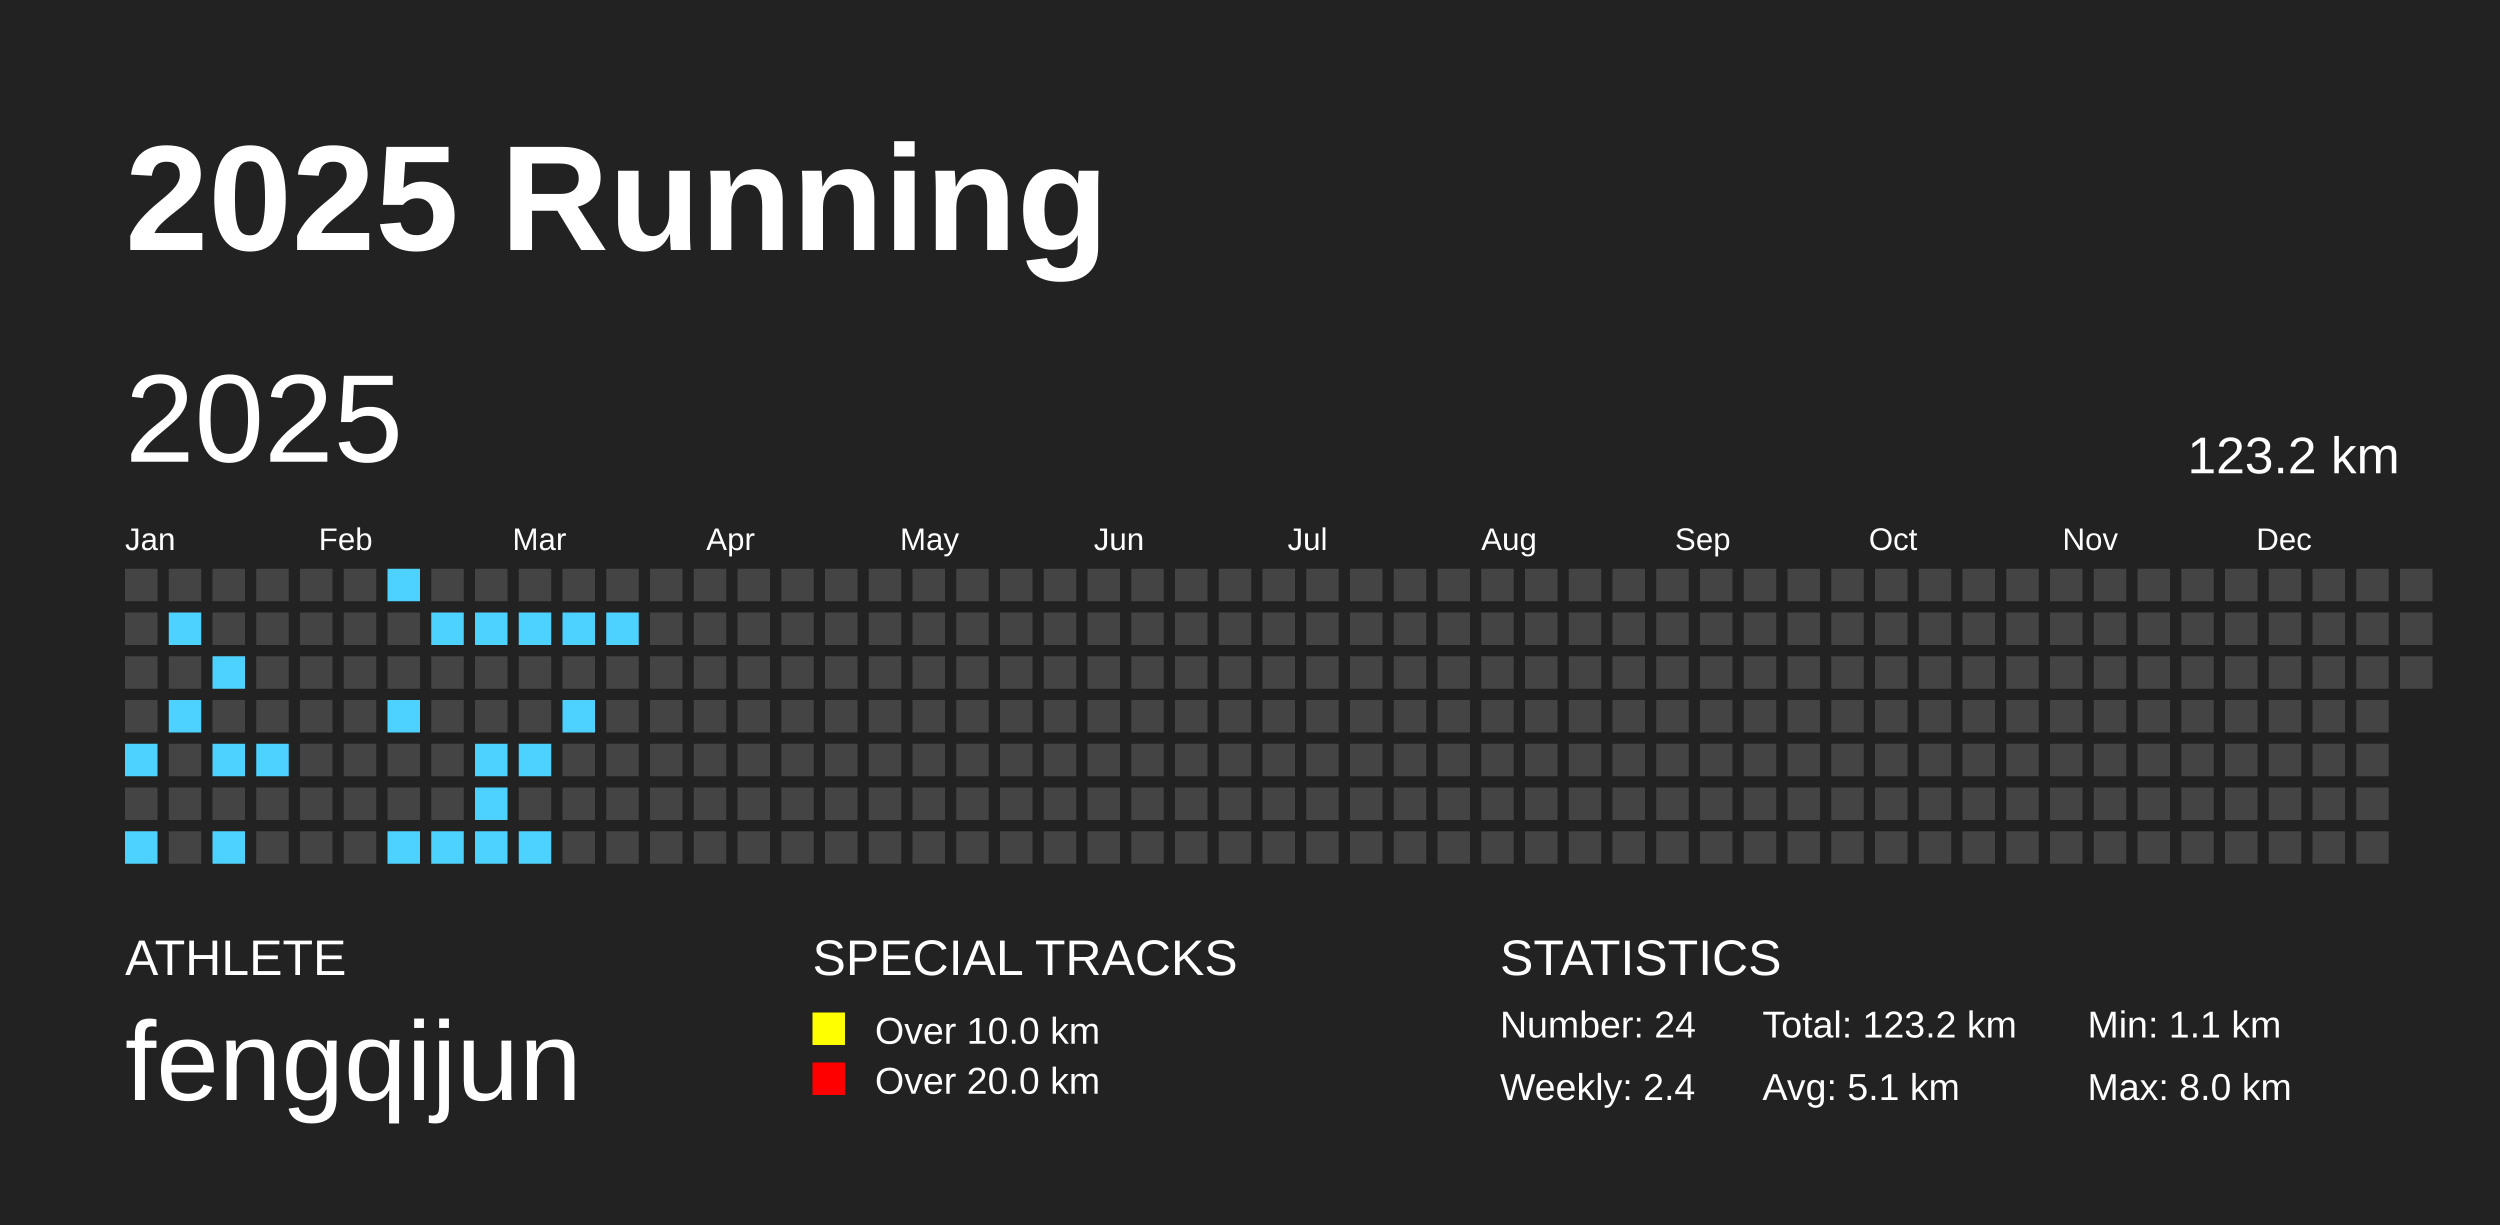
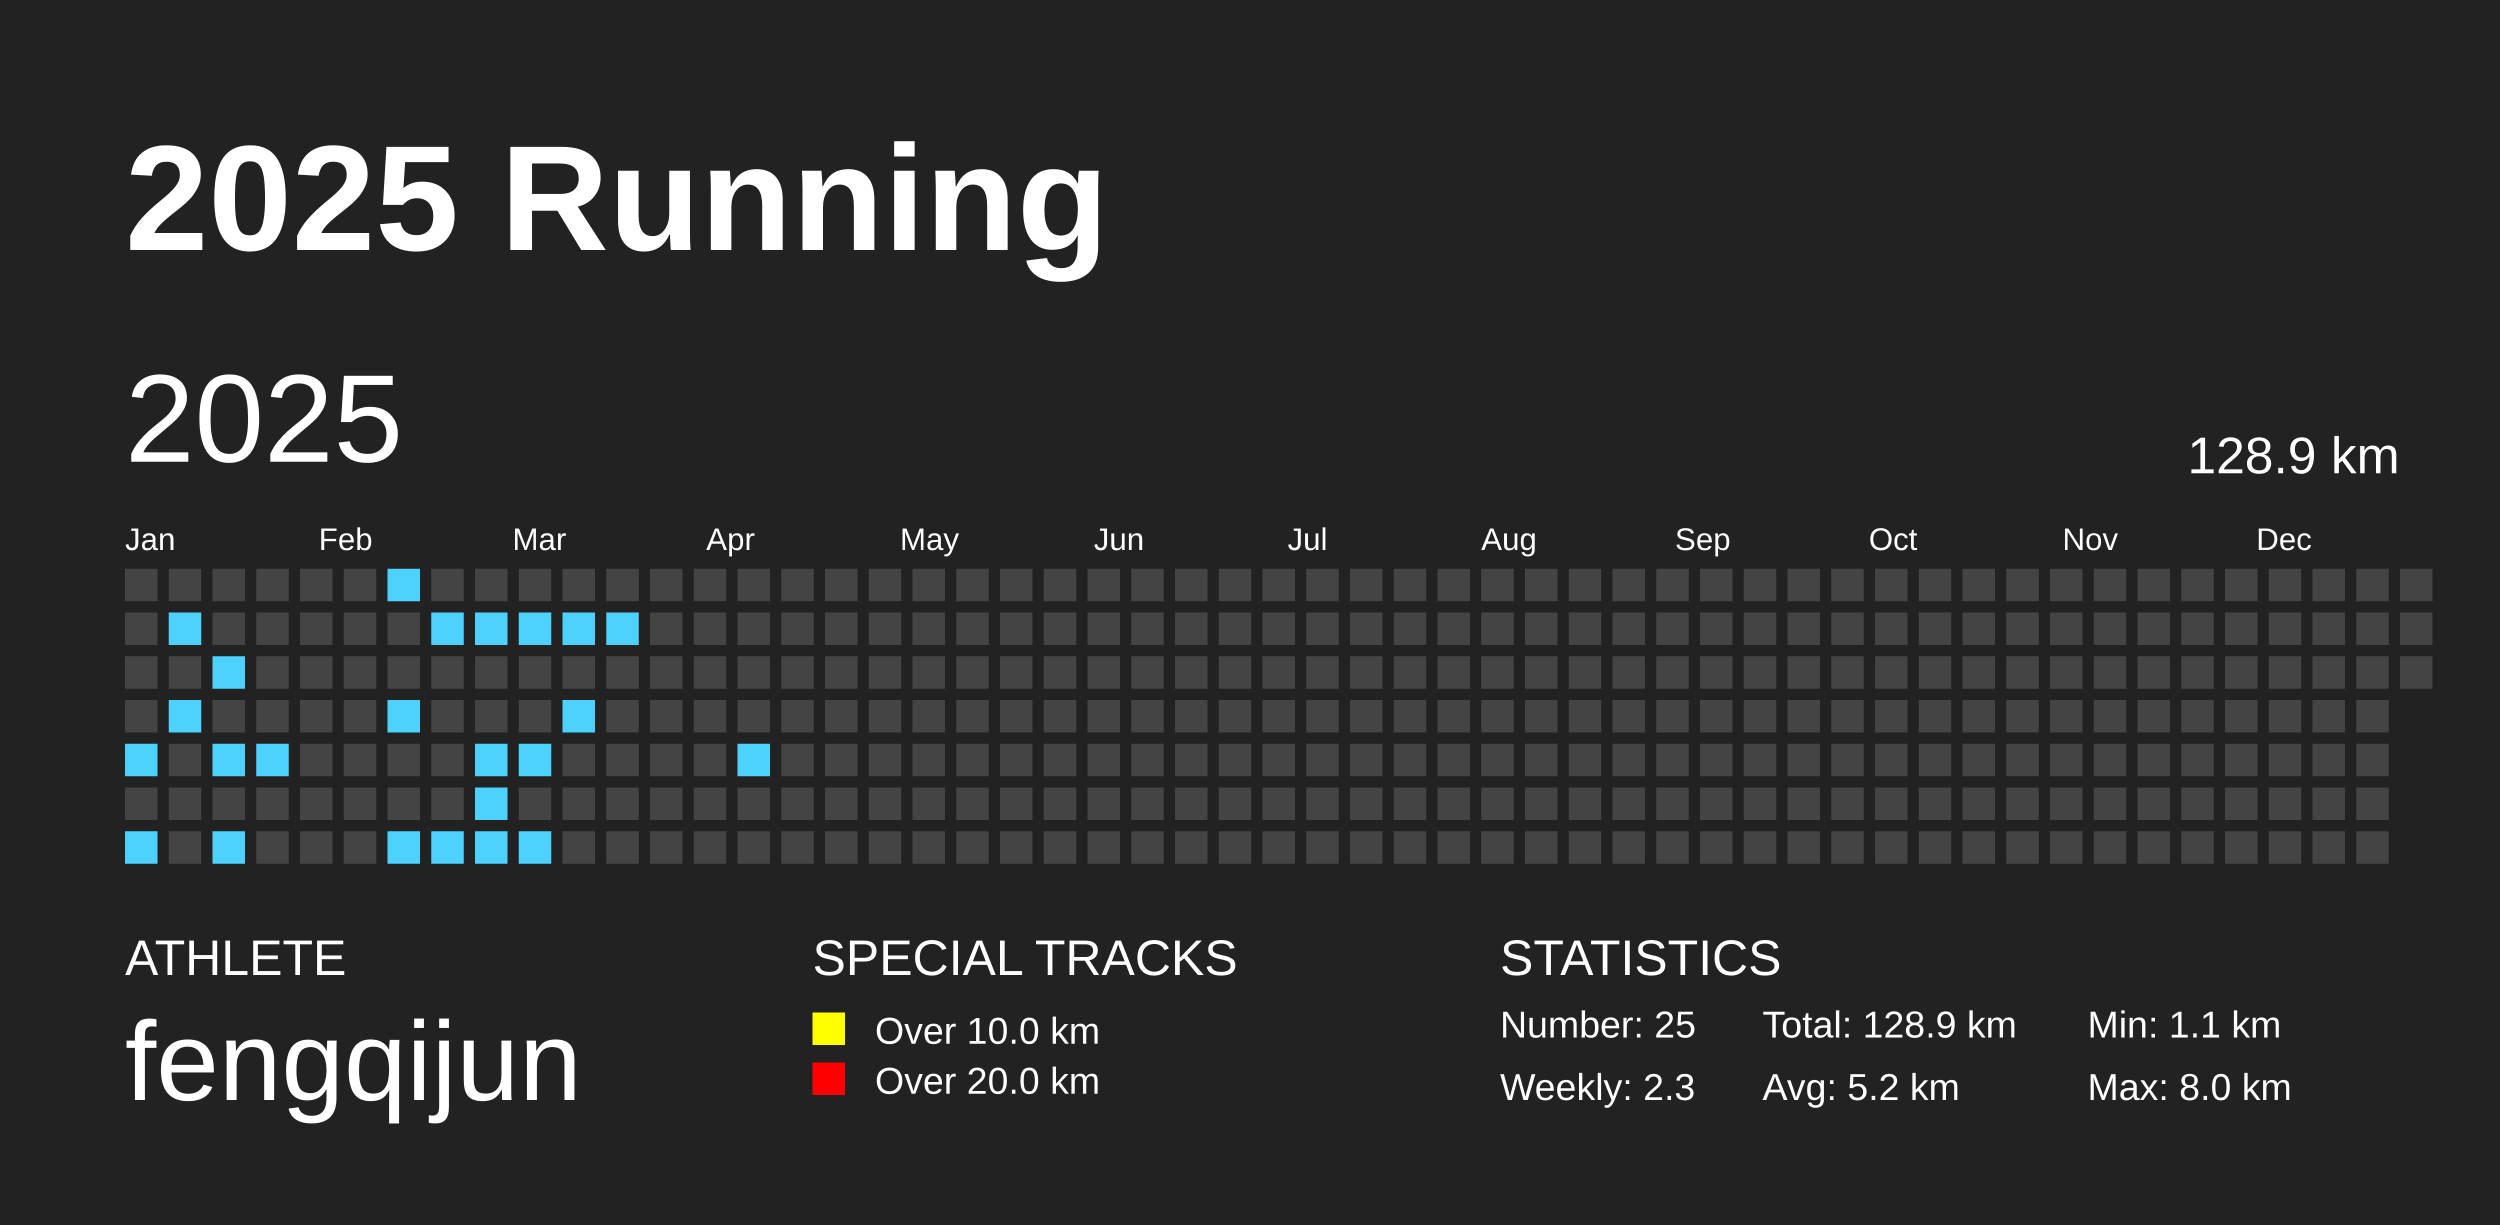
<svg xmlns="http://www.w3.org/2000/svg" baseProfile="full" height="98mm" version="1.1" viewBox="0,0,200,98" width="200mm">
  <defs />
  <rect fill="#222222" height="98" width="200" x="0" y="0" />
  <text fill="#FFFFFF" style="font-size:12px; font-family:Arial; font-weight:bold;" x="10" y="20">2025 Running</text>
  <text fill="#FFFFFF" style="font-size:4px; font-family:Arial" x="10" y="78">ATHLETE</text>
  <text fill="#FFFFFF" style="font-size:9px; font-family:Arial" x="10" y="88">fengqijun</text>
  <text fill="#FFFFFF" style="font-size:4px; font-family:Arial" x="65" y="78">SPECIAL TRACKS</text>
  <rect fill="yellow" height="2.6" width="2.6" x="65" y="81" />
  <text fill="#FFFFFF" style="font-size:3px; font-family:Arial" x="70" y="83.5">Over 10.0 km</text>
  <rect fill="red" height="2.6" width="2.6" x="65" y="85" />
  <text fill="#FFFFFF" style="font-size:3px; font-family:Arial" x="70" y="87.5">Over 20.0 km</text>
  <text fill="#FFFFFF" style="font-size:4px; font-family:Arial" x="120" y="78">STATISTICS</text>
-   <text fill="#FFFFFF" style="font-size:3px; font-family:Arial" x="120" y="83">Number: 24</text>
-   <text fill="#FFFFFF" style="font-size:3px; font-family:Arial" x="120" y="88">Weekly: 2.4</text>
-   <text fill="#FFFFFF" style="font-size:3px; font-family:Arial" x="141" y="83">Total: 123.2 km</text>
-   <text fill="#FFFFFF" style="font-size:3px; font-family:Arial" x="141" y="88">Avg: 5.1 km</text>
+   <text fill="#FFFFFF" style="font-size:3px; font-family:Arial" x="120" y="83">Number: 25</text>
+   <text fill="#FFFFFF" style="font-size:3px; font-family:Arial" x="120" y="88">Weekly: 2.3</text>
+   <text fill="#FFFFFF" style="font-size:3px; font-family:Arial" x="141" y="83">Total: 128.9 km</text>
+   <text fill="#FFFFFF" style="font-size:3px; font-family:Arial" x="141" y="88">Avg: 5.2 km</text>
  <text fill="#FFFFFF" style="font-size:3px; font-family:Arial" x="167" y="83">Min: 1.1 km</text>
  <text fill="#FFFFFF" style="font-size:3px; font-family:Arial" x="167" y="88">Max: 8.0 km</text>
  <text dominant-baseline="hanging" fill="#FFFFFF" style="font-size:10.0px; font-family:Arial;" x="10" y="30">2025</text>
-   <text dominant-baseline="hanging" fill="#FFFFFF" style="font-size:4.125px; font-family:Arial;" x="175" y="35">123.2 km</text>
+   <text dominant-baseline="hanging" fill="#FFFFFF" style="font-size:4.125px; font-family:Arial;" x="175" y="35">128.9 km</text>
  <text fill="#FFFFFF" style="font-size:2.5px; font-family:Arial" x="10.0" y="44">Jan</text>
  <text fill="#FFFFFF" style="font-size:2.5px; font-family:Arial" x="25.5" y="44">Feb</text>
  <text fill="#FFFFFF" style="font-size:2.5px; font-family:Arial" x="41.0" y="44">Mar</text>
  <text fill="#FFFFFF" style="font-size:2.5px; font-family:Arial" x="56.5" y="44">Apr</text>
  <text fill="#FFFFFF" style="font-size:2.5px; font-family:Arial" x="72.0" y="44">May</text>
  <text fill="#FFFFFF" style="font-size:2.5px; font-family:Arial" x="87.5" y="44">Jun</text>
  <text fill="#FFFFFF" style="font-size:2.5px; font-family:Arial" x="103.0" y="44">Jul</text>
  <text fill="#FFFFFF" style="font-size:2.5px; font-family:Arial" x="118.5" y="44">Aug</text>
  <text fill="#FFFFFF" style="font-size:2.5px; font-family:Arial" x="134.0" y="44">Sep</text>
  <text fill="#FFFFFF" style="font-size:2.5px; font-family:Arial" x="149.5" y="44">Oct</text>
  <text fill="#FFFFFF" style="font-size:2.5px; font-family:Arial" x="165.0" y="44">Nov</text>
  <text fill="#FFFFFF" style="font-size:2.5px; font-family:Arial" x="180.5" y="44">Dec</text>
  <rect fill="#444444" height="2.6" width="2.6" x="10.0" y="45.5" />
  <rect fill="#444444" height="2.6" width="2.6" x="10.0" y="49.0" />
  <rect fill="#444444" height="2.6" width="2.6" x="10.0" y="52.5" />
  <rect fill="#444444" height="2.6" width="2.6" x="10.0" y="56.0" />
  <rect fill="#4DD2FF" height="2.6" width="2.6" x="10.0" y="59.5" />
  <rect fill="#444444" height="2.6" width="2.6" x="10.0" y="63.0" />
  <rect fill="#4DD2FF" height="2.6" width="2.6" x="10.0" y="66.5" />
  <rect fill="#444444" height="2.6" width="2.6" x="13.5" y="45.5" />
  <rect fill="#4DD2FF" height="2.6" width="2.6" x="13.5" y="49.0" />
  <rect fill="#444444" height="2.6" width="2.6" x="13.5" y="52.5" />
  <rect fill="#4DD2FF" height="2.6" width="2.6" x="13.5" y="56.0" />
  <rect fill="#444444" height="2.6" width="2.6" x="13.5" y="59.5" />
  <rect fill="#444444" height="2.6" width="2.6" x="13.5" y="63.0" />
  <rect fill="#444444" height="2.6" width="2.6" x="13.5" y="66.5" />
  <rect fill="#444444" height="2.6" width="2.6" x="17.0" y="45.5" />
  <rect fill="#444444" height="2.6" width="2.6" x="17.0" y="49.0" />
  <rect fill="#4DD2FF" height="2.6" width="2.6" x="17.0" y="52.5" />
  <rect fill="#444444" height="2.6" width="2.6" x="17.0" y="56.0" />
  <rect fill="#4DD2FF" height="2.6" width="2.6" x="17.0" y="59.5" />
  <rect fill="#444444" height="2.6" width="2.6" x="17.0" y="63.0" />
  <rect fill="#4DD2FF" height="2.6" width="2.6" x="17.0" y="66.5" />
  <rect fill="#444444" height="2.6" width="2.6" x="20.5" y="45.5" />
  <rect fill="#444444" height="2.6" width="2.6" x="20.5" y="49.0" />
  <rect fill="#444444" height="2.6" width="2.6" x="20.5" y="52.5" />
  <rect fill="#444444" height="2.6" width="2.6" x="20.5" y="56.0" />
  <rect fill="#4DD2FF" height="2.6" width="2.6" x="20.5" y="59.5" />
  <rect fill="#444444" height="2.6" width="2.6" x="20.5" y="63.0" />
  <rect fill="#444444" height="2.6" width="2.6" x="20.5" y="66.5" />
  <rect fill="#444444" height="2.6" width="2.6" x="24.0" y="45.5" />
  <rect fill="#444444" height="2.6" width="2.6" x="24.0" y="49.0" />
  <rect fill="#444444" height="2.6" width="2.6" x="24.0" y="52.5" />
  <rect fill="#444444" height="2.6" width="2.6" x="24.0" y="56.0" />
  <rect fill="#444444" height="2.6" width="2.6" x="24.0" y="59.5" />
  <rect fill="#444444" height="2.6" width="2.6" x="24.0" y="63.0" />
  <rect fill="#444444" height="2.6" width="2.6" x="24.0" y="66.5" />
  <rect fill="#444444" height="2.6" width="2.6" x="27.5" y="45.5" />
  <rect fill="#444444" height="2.6" width="2.6" x="27.5" y="49.0" />
  <rect fill="#444444" height="2.6" width="2.6" x="27.5" y="52.5" />
  <rect fill="#444444" height="2.6" width="2.6" x="27.5" y="56.0" />
  <rect fill="#444444" height="2.6" width="2.6" x="27.5" y="59.5" />
  <rect fill="#444444" height="2.6" width="2.6" x="27.5" y="63.0" />
  <rect fill="#444444" height="2.6" width="2.6" x="27.5" y="66.5" />
  <rect fill="#4DD2FF" height="2.6" width="2.6" x="31.0" y="45.5" />
  <rect fill="#444444" height="2.6" width="2.6" x="31.0" y="49.0" />
  <rect fill="#444444" height="2.6" width="2.6" x="31.0" y="52.5" />
  <rect fill="#4DD2FF" height="2.6" width="2.6" x="31.0" y="56.0" />
  <rect fill="#444444" height="2.6" width="2.6" x="31.0" y="59.5" />
  <rect fill="#444444" height="2.6" width="2.6" x="31.0" y="63.0" />
  <rect fill="#4DD2FF" height="2.6" width="2.6" x="31.0" y="66.5" />
  <rect fill="#444444" height="2.6" width="2.6" x="34.5" y="45.5" />
  <rect fill="#4DD2FF" height="2.6" width="2.6" x="34.5" y="49.0" />
  <rect fill="#444444" height="2.6" width="2.6" x="34.5" y="52.5" />
  <rect fill="#444444" height="2.6" width="2.6" x="34.5" y="56.0" />
  <rect fill="#444444" height="2.6" width="2.6" x="34.5" y="59.5" />
  <rect fill="#444444" height="2.6" width="2.6" x="34.5" y="63.0" />
  <rect fill="#4DD2FF" height="2.6" width="2.6" x="34.5" y="66.5" />
  <rect fill="#444444" height="2.6" width="2.6" x="38.0" y="45.5" />
  <rect fill="#4DD2FF" height="2.6" width="2.6" x="38.0" y="49.0" />
  <rect fill="#444444" height="2.6" width="2.6" x="38.0" y="52.5" />
  <rect fill="#444444" height="2.6" width="2.6" x="38.0" y="56.0" />
  <rect fill="#4DD2FF" height="2.6" width="2.6" x="38.0" y="59.5" />
  <rect fill="#4DD2FF" height="2.6" width="2.6" x="38.0" y="63.0" />
  <rect fill="#4DD2FF" height="2.6" width="2.6" x="38.0" y="66.5" />
  <rect fill="#444444" height="2.6" width="2.6" x="41.5" y="45.5" />
  <rect fill="#4DD2FF" height="2.6" width="2.6" x="41.5" y="49.0" />
  <rect fill="#444444" height="2.6" width="2.6" x="41.5" y="52.5" />
  <rect fill="#444444" height="2.6" width="2.6" x="41.5" y="56.0" />
  <rect fill="#4DD2FF" height="2.6" width="2.6" x="41.5" y="59.5" />
  <rect fill="#444444" height="2.6" width="2.6" x="41.5" y="63.0" />
  <rect fill="#4DD2FF" height="2.6" width="2.6" x="41.5" y="66.5" />
  <rect fill="#444444" height="2.6" width="2.6" x="45.0" y="45.5" />
  <rect fill="#4DD2FF" height="2.6" width="2.6" x="45.0" y="49.0" />
  <rect fill="#444444" height="2.6" width="2.6" x="45.0" y="52.5" />
  <rect fill="#4DD2FF" height="2.6" width="2.6" x="45.0" y="56.0" />
  <rect fill="#444444" height="2.6" width="2.6" x="45.0" y="59.5" />
  <rect fill="#444444" height="2.6" width="2.6" x="45.0" y="63.0" />
  <rect fill="#444444" height="2.6" width="2.6" x="45.0" y="66.5" />
  <rect fill="#444444" height="2.6" width="2.6" x="48.5" y="45.5" />
  <rect fill="#4DD2FF" height="2.6" width="2.6" x="48.5" y="49.0" />
  <rect fill="#444444" height="2.6" width="2.6" x="48.5" y="52.5" />
  <rect fill="#444444" height="2.6" width="2.6" x="48.5" y="56.0" />
  <rect fill="#444444" height="2.6" width="2.6" x="48.5" y="59.5" />
  <rect fill="#444444" height="2.6" width="2.6" x="48.5" y="63.0" />
  <rect fill="#444444" height="2.6" width="2.6" x="48.5" y="66.5" />
  <rect fill="#444444" height="2.6" width="2.6" x="52.0" y="45.5" />
  <rect fill="#444444" height="2.6" width="2.6" x="52.0" y="49.0" />
  <rect fill="#444444" height="2.6" width="2.6" x="52.0" y="52.5" />
  <rect fill="#444444" height="2.6" width="2.6" x="52.0" y="56.0" />
  <rect fill="#444444" height="2.6" width="2.6" x="52.0" y="59.5" />
  <rect fill="#444444" height="2.6" width="2.6" x="52.0" y="63.0" />
  <rect fill="#444444" height="2.6" width="2.6" x="52.0" y="66.5" />
  <rect fill="#444444" height="2.6" width="2.6" x="55.5" y="45.5" />
  <rect fill="#444444" height="2.6" width="2.6" x="55.5" y="49.0" />
  <rect fill="#444444" height="2.6" width="2.6" x="55.5" y="52.5" />
  <rect fill="#444444" height="2.6" width="2.6" x="55.5" y="56.0" />
  <rect fill="#444444" height="2.6" width="2.6" x="55.5" y="59.5" />
  <rect fill="#444444" height="2.6" width="2.6" x="55.5" y="63.0" />
  <rect fill="#444444" height="2.6" width="2.6" x="55.5" y="66.5" />
  <rect fill="#444444" height="2.6" width="2.6" x="59.0" y="45.5" />
  <rect fill="#444444" height="2.6" width="2.6" x="59.0" y="49.0" />
  <rect fill="#444444" height="2.6" width="2.6" x="59.0" y="52.5" />
  <rect fill="#444444" height="2.6" width="2.6" x="59.0" y="56.0" />
-   <rect fill="#444444" height="2.6" width="2.6" x="59.0" y="59.5" />
+   <rect fill="#4DD2FF" height="2.6" width="2.6" x="59.0" y="59.5" />
  <rect fill="#444444" height="2.6" width="2.6" x="59.0" y="63.0" />
  <rect fill="#444444" height="2.6" width="2.6" x="59.0" y="66.5" />
  <rect fill="#444444" height="2.6" width="2.6" x="62.5" y="45.5" />
  <rect fill="#444444" height="2.6" width="2.6" x="62.5" y="49.0" />
  <rect fill="#444444" height="2.6" width="2.6" x="62.5" y="52.5" />
  <rect fill="#444444" height="2.6" width="2.6" x="62.5" y="56.0" />
  <rect fill="#444444" height="2.6" width="2.6" x="62.5" y="59.5" />
  <rect fill="#444444" height="2.6" width="2.6" x="62.5" y="63.0" />
  <rect fill="#444444" height="2.6" width="2.6" x="62.5" y="66.5" />
  <rect fill="#444444" height="2.6" width="2.6" x="66.0" y="45.5" />
  <rect fill="#444444" height="2.6" width="2.6" x="66.0" y="49.0" />
  <rect fill="#444444" height="2.6" width="2.6" x="66.0" y="52.5" />
  <rect fill="#444444" height="2.6" width="2.6" x="66.0" y="56.0" />
  <rect fill="#444444" height="2.6" width="2.6" x="66.0" y="59.5" />
  <rect fill="#444444" height="2.6" width="2.6" x="66.0" y="63.0" />
  <rect fill="#444444" height="2.6" width="2.6" x="66.0" y="66.5" />
  <rect fill="#444444" height="2.6" width="2.6" x="69.5" y="45.5" />
  <rect fill="#444444" height="2.6" width="2.6" x="69.5" y="49.0" />
  <rect fill="#444444" height="2.6" width="2.6" x="69.5" y="52.5" />
  <rect fill="#444444" height="2.6" width="2.6" x="69.5" y="56.0" />
  <rect fill="#444444" height="2.6" width="2.6" x="69.5" y="59.5" />
  <rect fill="#444444" height="2.6" width="2.6" x="69.5" y="63.0" />
  <rect fill="#444444" height="2.6" width="2.6" x="69.5" y="66.5" />
  <rect fill="#444444" height="2.6" width="2.6" x="73.0" y="45.5" />
  <rect fill="#444444" height="2.6" width="2.6" x="73.0" y="49.0" />
  <rect fill="#444444" height="2.6" width="2.6" x="73.0" y="52.5" />
  <rect fill="#444444" height="2.6" width="2.6" x="73.0" y="56.0" />
  <rect fill="#444444" height="2.6" width="2.6" x="73.0" y="59.5" />
  <rect fill="#444444" height="2.6" width="2.6" x="73.0" y="63.0" />
  <rect fill="#444444" height="2.6" width="2.6" x="73.0" y="66.5" />
  <rect fill="#444444" height="2.6" width="2.6" x="76.5" y="45.5" />
  <rect fill="#444444" height="2.6" width="2.6" x="76.5" y="49.0" />
  <rect fill="#444444" height="2.6" width="2.6" x="76.5" y="52.5" />
  <rect fill="#444444" height="2.6" width="2.6" x="76.5" y="56.0" />
  <rect fill="#444444" height="2.6" width="2.6" x="76.5" y="59.5" />
  <rect fill="#444444" height="2.6" width="2.6" x="76.5" y="63.0" />
  <rect fill="#444444" height="2.6" width="2.6" x="76.5" y="66.5" />
  <rect fill="#444444" height="2.6" width="2.6" x="80.0" y="45.5" />
  <rect fill="#444444" height="2.6" width="2.6" x="80.0" y="49.0" />
  <rect fill="#444444" height="2.6" width="2.6" x="80.0" y="52.5" />
  <rect fill="#444444" height="2.6" width="2.6" x="80.0" y="56.0" />
  <rect fill="#444444" height="2.6" width="2.6" x="80.0" y="59.5" />
  <rect fill="#444444" height="2.6" width="2.6" x="80.0" y="63.0" />
  <rect fill="#444444" height="2.6" width="2.6" x="80.0" y="66.5" />
  <rect fill="#444444" height="2.6" width="2.6" x="83.5" y="45.5" />
  <rect fill="#444444" height="2.6" width="2.6" x="83.5" y="49.0" />
  <rect fill="#444444" height="2.6" width="2.6" x="83.5" y="52.5" />
  <rect fill="#444444" height="2.6" width="2.6" x="83.5" y="56.0" />
  <rect fill="#444444" height="2.6" width="2.6" x="83.5" y="59.5" />
  <rect fill="#444444" height="2.6" width="2.6" x="83.5" y="63.0" />
  <rect fill="#444444" height="2.6" width="2.6" x="83.5" y="66.5" />
  <rect fill="#444444" height="2.6" width="2.6" x="87.0" y="45.5" />
  <rect fill="#444444" height="2.6" width="2.6" x="87.0" y="49.0" />
  <rect fill="#444444" height="2.6" width="2.6" x="87.0" y="52.5" />
  <rect fill="#444444" height="2.6" width="2.6" x="87.0" y="56.0" />
  <rect fill="#444444" height="2.6" width="2.6" x="87.0" y="59.5" />
  <rect fill="#444444" height="2.6" width="2.6" x="87.0" y="63.0" />
  <rect fill="#444444" height="2.6" width="2.6" x="87.0" y="66.5" />
  <rect fill="#444444" height="2.6" width="2.6" x="90.5" y="45.5" />
  <rect fill="#444444" height="2.6" width="2.6" x="90.5" y="49.0" />
  <rect fill="#444444" height="2.6" width="2.6" x="90.5" y="52.5" />
  <rect fill="#444444" height="2.6" width="2.6" x="90.5" y="56.0" />
  <rect fill="#444444" height="2.6" width="2.6" x="90.5" y="59.5" />
  <rect fill="#444444" height="2.6" width="2.6" x="90.5" y="63.0" />
  <rect fill="#444444" height="2.6" width="2.6" x="90.5" y="66.5" />
  <rect fill="#444444" height="2.6" width="2.6" x="94.0" y="45.5" />
  <rect fill="#444444" height="2.6" width="2.6" x="94.0" y="49.0" />
  <rect fill="#444444" height="2.6" width="2.6" x="94.0" y="52.5" />
  <rect fill="#444444" height="2.6" width="2.6" x="94.0" y="56.0" />
  <rect fill="#444444" height="2.6" width="2.6" x="94.0" y="59.5" />
  <rect fill="#444444" height="2.6" width="2.6" x="94.0" y="63.0" />
  <rect fill="#444444" height="2.6" width="2.6" x="94.0" y="66.5" />
  <rect fill="#444444" height="2.6" width="2.6" x="97.5" y="45.5" />
  <rect fill="#444444" height="2.6" width="2.6" x="97.5" y="49.0" />
  <rect fill="#444444" height="2.6" width="2.6" x="97.5" y="52.5" />
  <rect fill="#444444" height="2.6" width="2.6" x="97.5" y="56.0" />
  <rect fill="#444444" height="2.6" width="2.6" x="97.5" y="59.5" />
  <rect fill="#444444" height="2.6" width="2.6" x="97.5" y="63.0" />
  <rect fill="#444444" height="2.6" width="2.6" x="97.5" y="66.5" />
  <rect fill="#444444" height="2.6" width="2.6" x="101.0" y="45.5" />
  <rect fill="#444444" height="2.6" width="2.6" x="101.0" y="49.0" />
  <rect fill="#444444" height="2.6" width="2.6" x="101.0" y="52.5" />
  <rect fill="#444444" height="2.6" width="2.6" x="101.0" y="56.0" />
  <rect fill="#444444" height="2.6" width="2.6" x="101.0" y="59.5" />
  <rect fill="#444444" height="2.6" width="2.6" x="101.0" y="63.0" />
  <rect fill="#444444" height="2.6" width="2.6" x="101.0" y="66.5" />
  <rect fill="#444444" height="2.6" width="2.6" x="104.5" y="45.5" />
  <rect fill="#444444" height="2.6" width="2.6" x="104.5" y="49.0" />
  <rect fill="#444444" height="2.6" width="2.6" x="104.5" y="52.5" />
  <rect fill="#444444" height="2.6" width="2.6" x="104.5" y="56.0" />
  <rect fill="#444444" height="2.6" width="2.6" x="104.5" y="59.5" />
  <rect fill="#444444" height="2.6" width="2.6" x="104.5" y="63.0" />
  <rect fill="#444444" height="2.6" width="2.6" x="104.5" y="66.5" />
  <rect fill="#444444" height="2.6" width="2.6" x="108.0" y="45.5" />
  <rect fill="#444444" height="2.6" width="2.6" x="108.0" y="49.0" />
  <rect fill="#444444" height="2.6" width="2.6" x="108.0" y="52.5" />
  <rect fill="#444444" height="2.6" width="2.6" x="108.0" y="56.0" />
  <rect fill="#444444" height="2.6" width="2.6" x="108.0" y="59.5" />
  <rect fill="#444444" height="2.6" width="2.6" x="108.0" y="63.0" />
  <rect fill="#444444" height="2.6" width="2.6" x="108.0" y="66.5" />
  <rect fill="#444444" height="2.6" width="2.6" x="111.5" y="45.5" />
  <rect fill="#444444" height="2.6" width="2.6" x="111.5" y="49.0" />
  <rect fill="#444444" height="2.6" width="2.6" x="111.5" y="52.5" />
  <rect fill="#444444" height="2.6" width="2.6" x="111.5" y="56.0" />
  <rect fill="#444444" height="2.6" width="2.6" x="111.5" y="59.5" />
  <rect fill="#444444" height="2.6" width="2.6" x="111.5" y="63.0" />
  <rect fill="#444444" height="2.6" width="2.6" x="111.5" y="66.5" />
  <rect fill="#444444" height="2.6" width="2.6" x="115.0" y="45.5" />
  <rect fill="#444444" height="2.6" width="2.6" x="115.0" y="49.0" />
  <rect fill="#444444" height="2.6" width="2.6" x="115.0" y="52.5" />
  <rect fill="#444444" height="2.6" width="2.6" x="115.0" y="56.0" />
  <rect fill="#444444" height="2.6" width="2.6" x="115.0" y="59.5" />
  <rect fill="#444444" height="2.6" width="2.6" x="115.0" y="63.0" />
  <rect fill="#444444" height="2.6" width="2.6" x="115.0" y="66.5" />
  <rect fill="#444444" height="2.6" width="2.6" x="118.5" y="45.5" />
  <rect fill="#444444" height="2.6" width="2.6" x="118.5" y="49.0" />
  <rect fill="#444444" height="2.6" width="2.6" x="118.5" y="52.5" />
  <rect fill="#444444" height="2.6" width="2.6" x="118.5" y="56.0" />
  <rect fill="#444444" height="2.6" width="2.6" x="118.5" y="59.5" />
  <rect fill="#444444" height="2.6" width="2.6" x="118.5" y="63.0" />
  <rect fill="#444444" height="2.6" width="2.6" x="118.5" y="66.5" />
  <rect fill="#444444" height="2.6" width="2.6" x="122.0" y="45.5" />
  <rect fill="#444444" height="2.6" width="2.6" x="122.0" y="49.0" />
  <rect fill="#444444" height="2.6" width="2.6" x="122.0" y="52.5" />
  <rect fill="#444444" height="2.6" width="2.6" x="122.0" y="56.0" />
  <rect fill="#444444" height="2.6" width="2.6" x="122.0" y="59.5" />
  <rect fill="#444444" height="2.6" width="2.6" x="122.0" y="63.0" />
  <rect fill="#444444" height="2.6" width="2.6" x="122.0" y="66.5" />
  <rect fill="#444444" height="2.6" width="2.6" x="125.5" y="45.5" />
  <rect fill="#444444" height="2.6" width="2.6" x="125.5" y="49.0" />
  <rect fill="#444444" height="2.6" width="2.6" x="125.5" y="52.5" />
  <rect fill="#444444" height="2.6" width="2.6" x="125.5" y="56.0" />
  <rect fill="#444444" height="2.6" width="2.6" x="125.5" y="59.5" />
  <rect fill="#444444" height="2.6" width="2.6" x="125.5" y="63.0" />
  <rect fill="#444444" height="2.6" width="2.6" x="125.5" y="66.5" />
  <rect fill="#444444" height="2.6" width="2.6" x="129.0" y="45.5" />
  <rect fill="#444444" height="2.6" width="2.6" x="129.0" y="49.0" />
  <rect fill="#444444" height="2.6" width="2.6" x="129.0" y="52.5" />
  <rect fill="#444444" height="2.6" width="2.6" x="129.0" y="56.0" />
  <rect fill="#444444" height="2.6" width="2.6" x="129.0" y="59.5" />
  <rect fill="#444444" height="2.6" width="2.6" x="129.0" y="63.0" />
  <rect fill="#444444" height="2.6" width="2.6" x="129.0" y="66.5" />
  <rect fill="#444444" height="2.6" width="2.6" x="132.5" y="45.5" />
  <rect fill="#444444" height="2.6" width="2.6" x="132.5" y="49.0" />
  <rect fill="#444444" height="2.6" width="2.6" x="132.5" y="52.5" />
  <rect fill="#444444" height="2.6" width="2.6" x="132.5" y="56.0" />
  <rect fill="#444444" height="2.6" width="2.6" x="132.5" y="59.5" />
  <rect fill="#444444" height="2.6" width="2.6" x="132.5" y="63.0" />
  <rect fill="#444444" height="2.6" width="2.6" x="132.5" y="66.5" />
  <rect fill="#444444" height="2.6" width="2.6" x="136.0" y="45.5" />
  <rect fill="#444444" height="2.6" width="2.6" x="136.0" y="49.0" />
  <rect fill="#444444" height="2.6" width="2.6" x="136.0" y="52.5" />
  <rect fill="#444444" height="2.6" width="2.6" x="136.0" y="56.0" />
  <rect fill="#444444" height="2.6" width="2.6" x="136.0" y="59.5" />
  <rect fill="#444444" height="2.6" width="2.6" x="136.0" y="63.0" />
  <rect fill="#444444" height="2.6" width="2.6" x="136.0" y="66.5" />
  <rect fill="#444444" height="2.6" width="2.6" x="139.5" y="45.5" />
  <rect fill="#444444" height="2.6" width="2.6" x="139.5" y="49.0" />
  <rect fill="#444444" height="2.6" width="2.6" x="139.5" y="52.5" />
  <rect fill="#444444" height="2.6" width="2.6" x="139.5" y="56.0" />
  <rect fill="#444444" height="2.6" width="2.6" x="139.5" y="59.5" />
  <rect fill="#444444" height="2.6" width="2.6" x="139.5" y="63.0" />
  <rect fill="#444444" height="2.6" width="2.6" x="139.5" y="66.5" />
  <rect fill="#444444" height="2.6" width="2.6" x="143.0" y="45.5" />
  <rect fill="#444444" height="2.6" width="2.6" x="143.0" y="49.0" />
  <rect fill="#444444" height="2.6" width="2.6" x="143.0" y="52.5" />
  <rect fill="#444444" height="2.6" width="2.6" x="143.0" y="56.0" />
  <rect fill="#444444" height="2.6" width="2.6" x="143.0" y="59.5" />
  <rect fill="#444444" height="2.6" width="2.6" x="143.0" y="63.0" />
  <rect fill="#444444" height="2.6" width="2.6" x="143.0" y="66.5" />
  <rect fill="#444444" height="2.6" width="2.6" x="146.5" y="45.5" />
  <rect fill="#444444" height="2.6" width="2.6" x="146.5" y="49.0" />
  <rect fill="#444444" height="2.6" width="2.6" x="146.5" y="52.5" />
  <rect fill="#444444" height="2.6" width="2.6" x="146.5" y="56.0" />
  <rect fill="#444444" height="2.6" width="2.6" x="146.5" y="59.5" />
  <rect fill="#444444" height="2.6" width="2.6" x="146.5" y="63.0" />
  <rect fill="#444444" height="2.6" width="2.6" x="146.5" y="66.5" />
  <rect fill="#444444" height="2.6" width="2.6" x="150.0" y="45.5" />
  <rect fill="#444444" height="2.6" width="2.6" x="150.0" y="49.0" />
  <rect fill="#444444" height="2.6" width="2.6" x="150.0" y="52.5" />
  <rect fill="#444444" height="2.6" width="2.6" x="150.0" y="56.0" />
  <rect fill="#444444" height="2.6" width="2.6" x="150.0" y="59.5" />
  <rect fill="#444444" height="2.6" width="2.6" x="150.0" y="63.0" />
  <rect fill="#444444" height="2.6" width="2.6" x="150.0" y="66.5" />
  <rect fill="#444444" height="2.6" width="2.6" x="153.5" y="45.5" />
  <rect fill="#444444" height="2.6" width="2.6" x="153.5" y="49.0" />
  <rect fill="#444444" height="2.6" width="2.6" x="153.5" y="52.5" />
  <rect fill="#444444" height="2.6" width="2.6" x="153.5" y="56.0" />
  <rect fill="#444444" height="2.6" width="2.6" x="153.5" y="59.5" />
  <rect fill="#444444" height="2.6" width="2.6" x="153.5" y="63.0" />
  <rect fill="#444444" height="2.6" width="2.6" x="153.5" y="66.5" />
  <rect fill="#444444" height="2.6" width="2.6" x="157.0" y="45.5" />
  <rect fill="#444444" height="2.6" width="2.6" x="157.0" y="49.0" />
  <rect fill="#444444" height="2.6" width="2.6" x="157.0" y="52.5" />
  <rect fill="#444444" height="2.6" width="2.6" x="157.0" y="56.0" />
  <rect fill="#444444" height="2.6" width="2.6" x="157.0" y="59.5" />
  <rect fill="#444444" height="2.6" width="2.6" x="157.0" y="63.0" />
  <rect fill="#444444" height="2.6" width="2.6" x="157.0" y="66.5" />
  <rect fill="#444444" height="2.6" width="2.6" x="160.5" y="45.5" />
  <rect fill="#444444" height="2.6" width="2.6" x="160.5" y="49.0" />
  <rect fill="#444444" height="2.6" width="2.6" x="160.5" y="52.5" />
  <rect fill="#444444" height="2.6" width="2.6" x="160.5" y="56.0" />
  <rect fill="#444444" height="2.6" width="2.6" x="160.5" y="59.5" />
  <rect fill="#444444" height="2.6" width="2.6" x="160.5" y="63.0" />
  <rect fill="#444444" height="2.6" width="2.6" x="160.5" y="66.5" />
  <rect fill="#444444" height="2.6" width="2.6" x="164.0" y="45.5" />
  <rect fill="#444444" height="2.6" width="2.6" x="164.0" y="49.0" />
  <rect fill="#444444" height="2.6" width="2.6" x="164.0" y="52.5" />
  <rect fill="#444444" height="2.6" width="2.6" x="164.0" y="56.0" />
  <rect fill="#444444" height="2.6" width="2.6" x="164.0" y="59.5" />
  <rect fill="#444444" height="2.6" width="2.6" x="164.0" y="63.0" />
  <rect fill="#444444" height="2.6" width="2.6" x="164.0" y="66.5" />
  <rect fill="#444444" height="2.6" width="2.6" x="167.5" y="45.5" />
  <rect fill="#444444" height="2.6" width="2.6" x="167.5" y="49.0" />
  <rect fill="#444444" height="2.6" width="2.6" x="167.5" y="52.5" />
  <rect fill="#444444" height="2.6" width="2.6" x="167.5" y="56.0" />
  <rect fill="#444444" height="2.6" width="2.6" x="167.5" y="59.5" />
  <rect fill="#444444" height="2.6" width="2.6" x="167.5" y="63.0" />
  <rect fill="#444444" height="2.6" width="2.6" x="167.5" y="66.5" />
  <rect fill="#444444" height="2.6" width="2.6" x="171.0" y="45.5" />
  <rect fill="#444444" height="2.6" width="2.6" x="171.0" y="49.0" />
  <rect fill="#444444" height="2.6" width="2.6" x="171.0" y="52.5" />
  <rect fill="#444444" height="2.6" width="2.6" x="171.0" y="56.0" />
  <rect fill="#444444" height="2.6" width="2.6" x="171.0" y="59.5" />
  <rect fill="#444444" height="2.6" width="2.6" x="171.0" y="63.0" />
  <rect fill="#444444" height="2.6" width="2.6" x="171.0" y="66.5" />
  <rect fill="#444444" height="2.6" width="2.6" x="174.5" y="45.5" />
  <rect fill="#444444" height="2.6" width="2.6" x="174.5" y="49.0" />
  <rect fill="#444444" height="2.6" width="2.6" x="174.5" y="52.5" />
  <rect fill="#444444" height="2.6" width="2.6" x="174.5" y="56.0" />
  <rect fill="#444444" height="2.6" width="2.6" x="174.5" y="59.5" />
  <rect fill="#444444" height="2.6" width="2.6" x="174.5" y="63.0" />
  <rect fill="#444444" height="2.6" width="2.6" x="174.5" y="66.5" />
  <rect fill="#444444" height="2.6" width="2.6" x="178.0" y="45.5" />
  <rect fill="#444444" height="2.6" width="2.6" x="178.0" y="49.0" />
  <rect fill="#444444" height="2.6" width="2.6" x="178.0" y="52.5" />
  <rect fill="#444444" height="2.6" width="2.6" x="178.0" y="56.0" />
  <rect fill="#444444" height="2.6" width="2.6" x="178.0" y="59.5" />
  <rect fill="#444444" height="2.6" width="2.6" x="178.0" y="63.0" />
  <rect fill="#444444" height="2.6" width="2.6" x="178.0" y="66.5" />
  <rect fill="#444444" height="2.6" width="2.6" x="181.5" y="45.5" />
  <rect fill="#444444" height="2.6" width="2.6" x="181.5" y="49.0" />
  <rect fill="#444444" height="2.6" width="2.6" x="181.5" y="52.5" />
  <rect fill="#444444" height="2.6" width="2.6" x="181.5" y="56.0" />
  <rect fill="#444444" height="2.6" width="2.6" x="181.5" y="59.5" />
  <rect fill="#444444" height="2.6" width="2.6" x="181.5" y="63.0" />
  <rect fill="#444444" height="2.6" width="2.6" x="181.5" y="66.5" />
  <rect fill="#444444" height="2.6" width="2.6" x="185.0" y="45.5" />
  <rect fill="#444444" height="2.6" width="2.6" x="185.0" y="49.0" />
  <rect fill="#444444" height="2.6" width="2.6" x="185.0" y="52.5" />
  <rect fill="#444444" height="2.6" width="2.6" x="185.0" y="56.0" />
  <rect fill="#444444" height="2.6" width="2.6" x="185.0" y="59.5" />
  <rect fill="#444444" height="2.6" width="2.6" x="185.0" y="63.0" />
  <rect fill="#444444" height="2.6" width="2.6" x="185.0" y="66.5" />
  <rect fill="#444444" height="2.6" width="2.6" x="188.5" y="45.5" />
  <rect fill="#444444" height="2.6" width="2.6" x="188.5" y="49.0" />
  <rect fill="#444444" height="2.6" width="2.6" x="188.5" y="52.5" />
  <rect fill="#444444" height="2.6" width="2.6" x="188.5" y="56.0" />
  <rect fill="#444444" height="2.6" width="2.6" x="188.5" y="59.5" />
  <rect fill="#444444" height="2.6" width="2.6" x="188.5" y="63.0" />
  <rect fill="#444444" height="2.6" width="2.6" x="188.5" y="66.5" />
  <rect fill="#444444" height="2.6" width="2.6" x="192.0" y="45.5" />
  <rect fill="#444444" height="2.6" width="2.6" x="192.0" y="49.0" />
  <rect fill="#444444" height="2.6" width="2.6" x="192.0" y="52.5" />
</svg>
